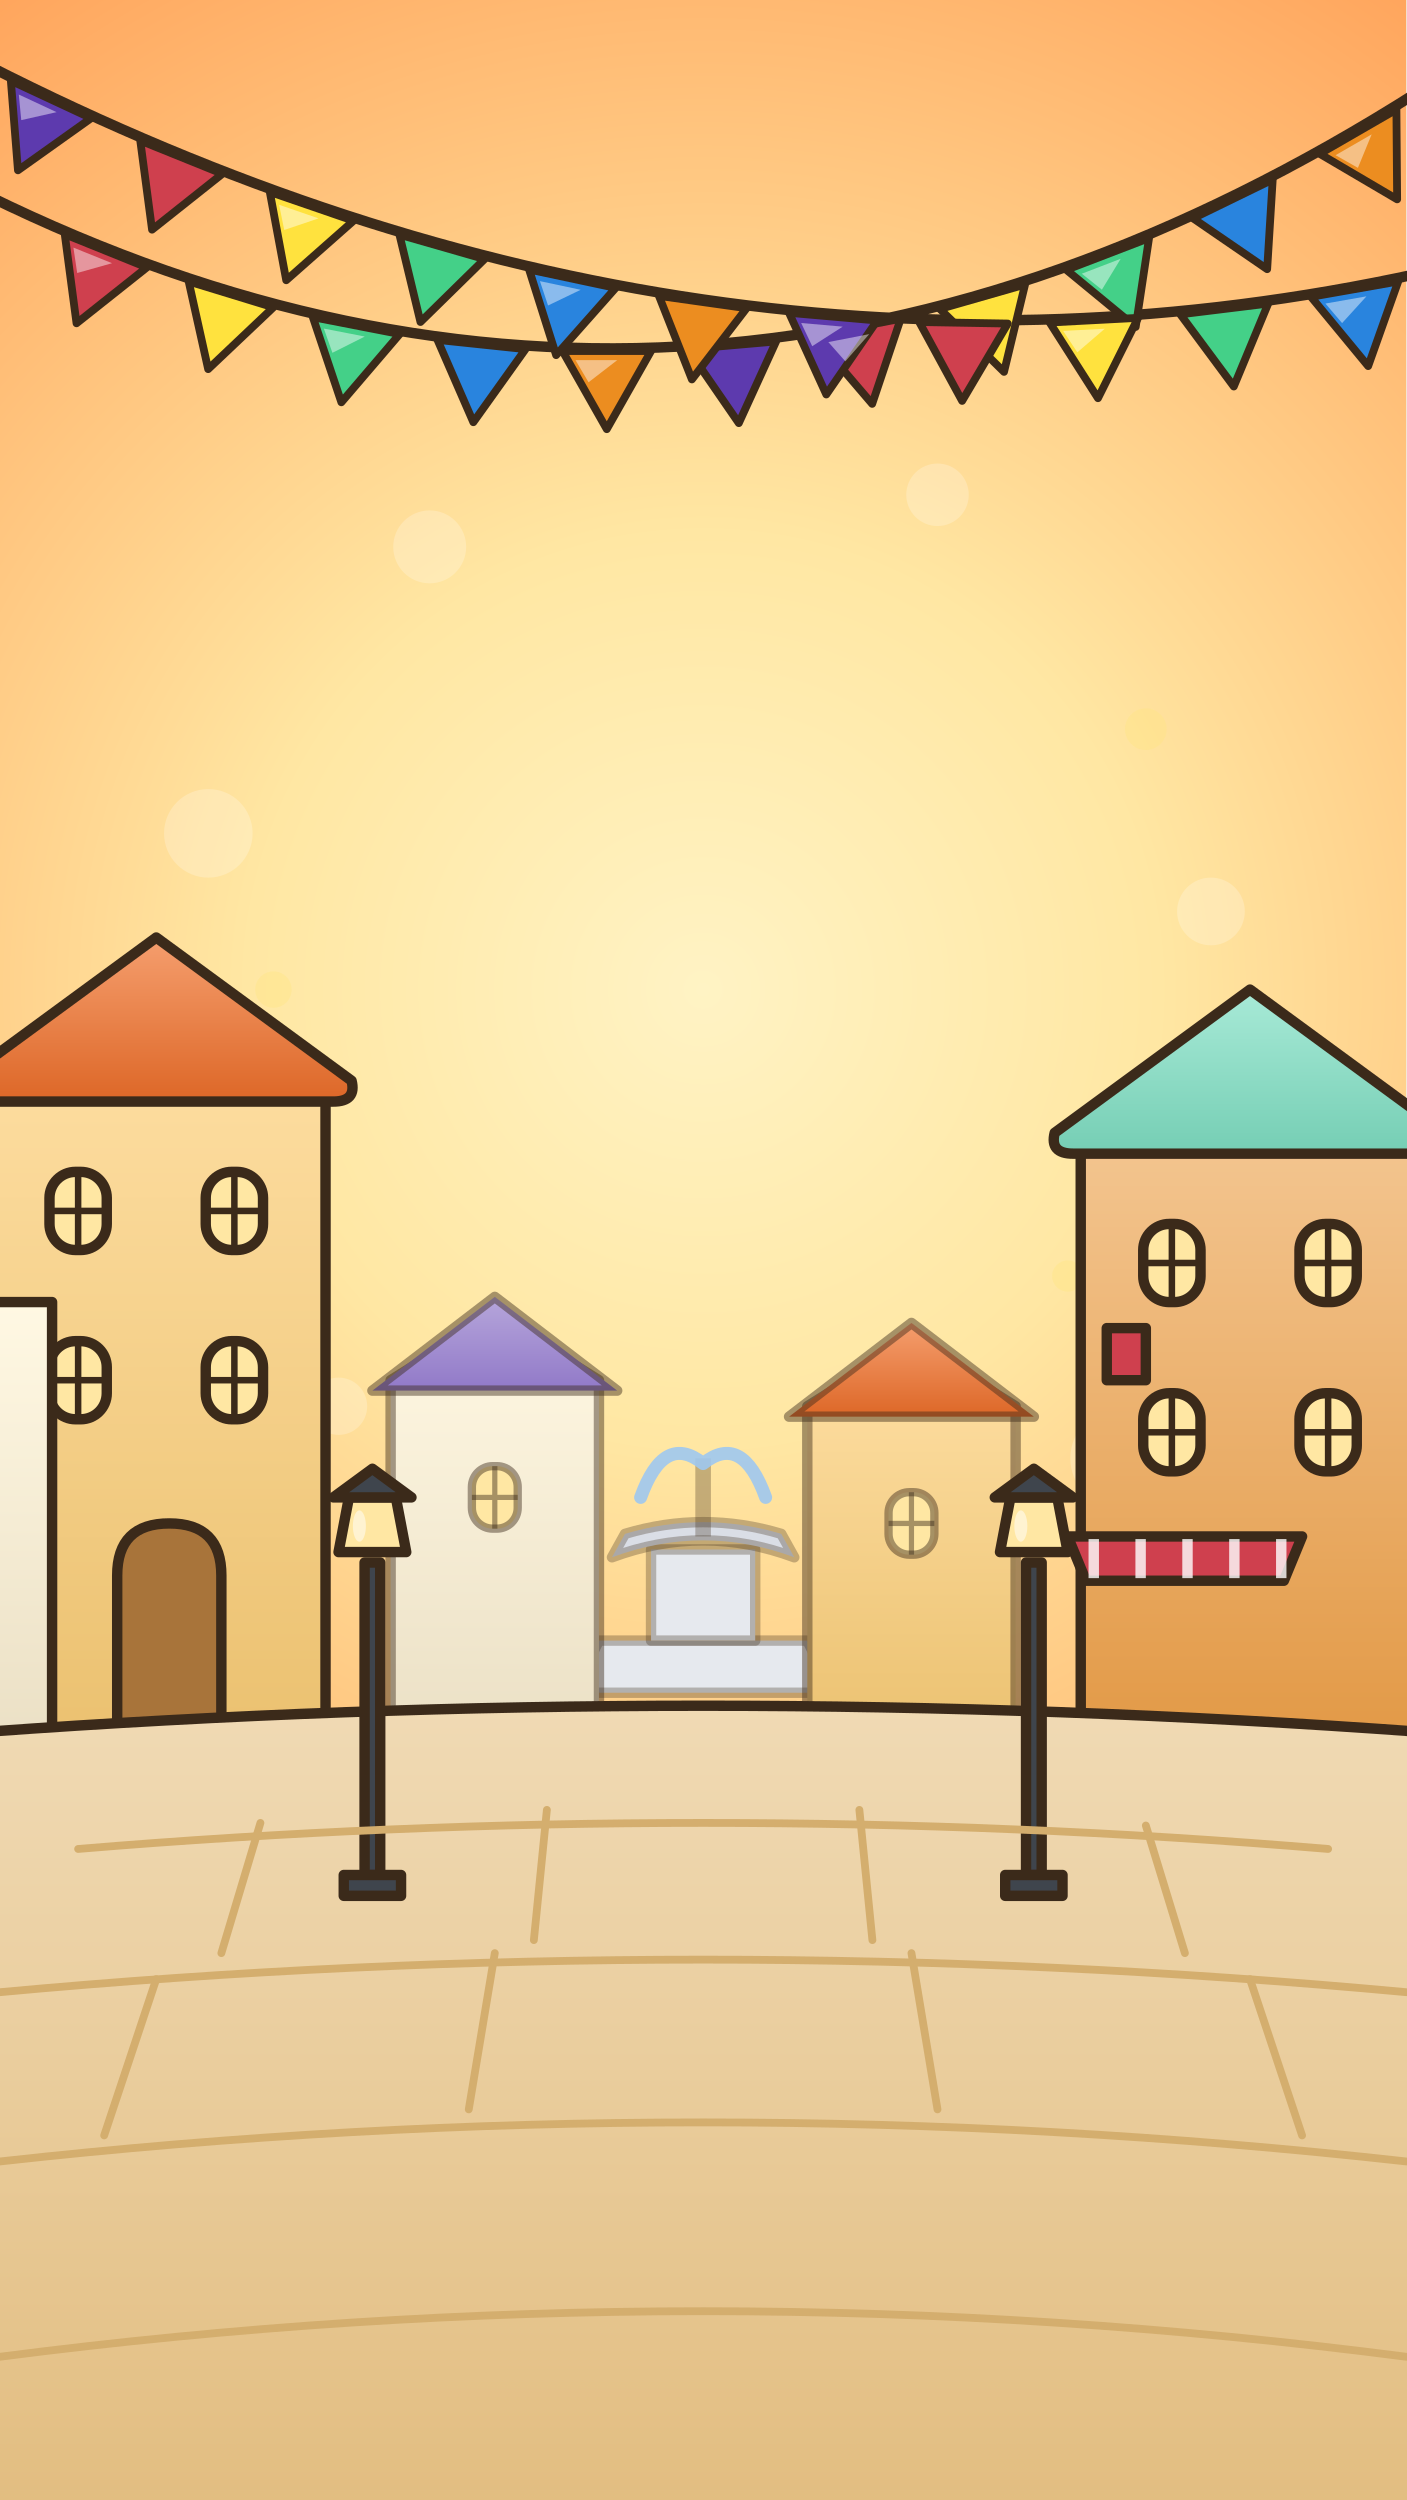
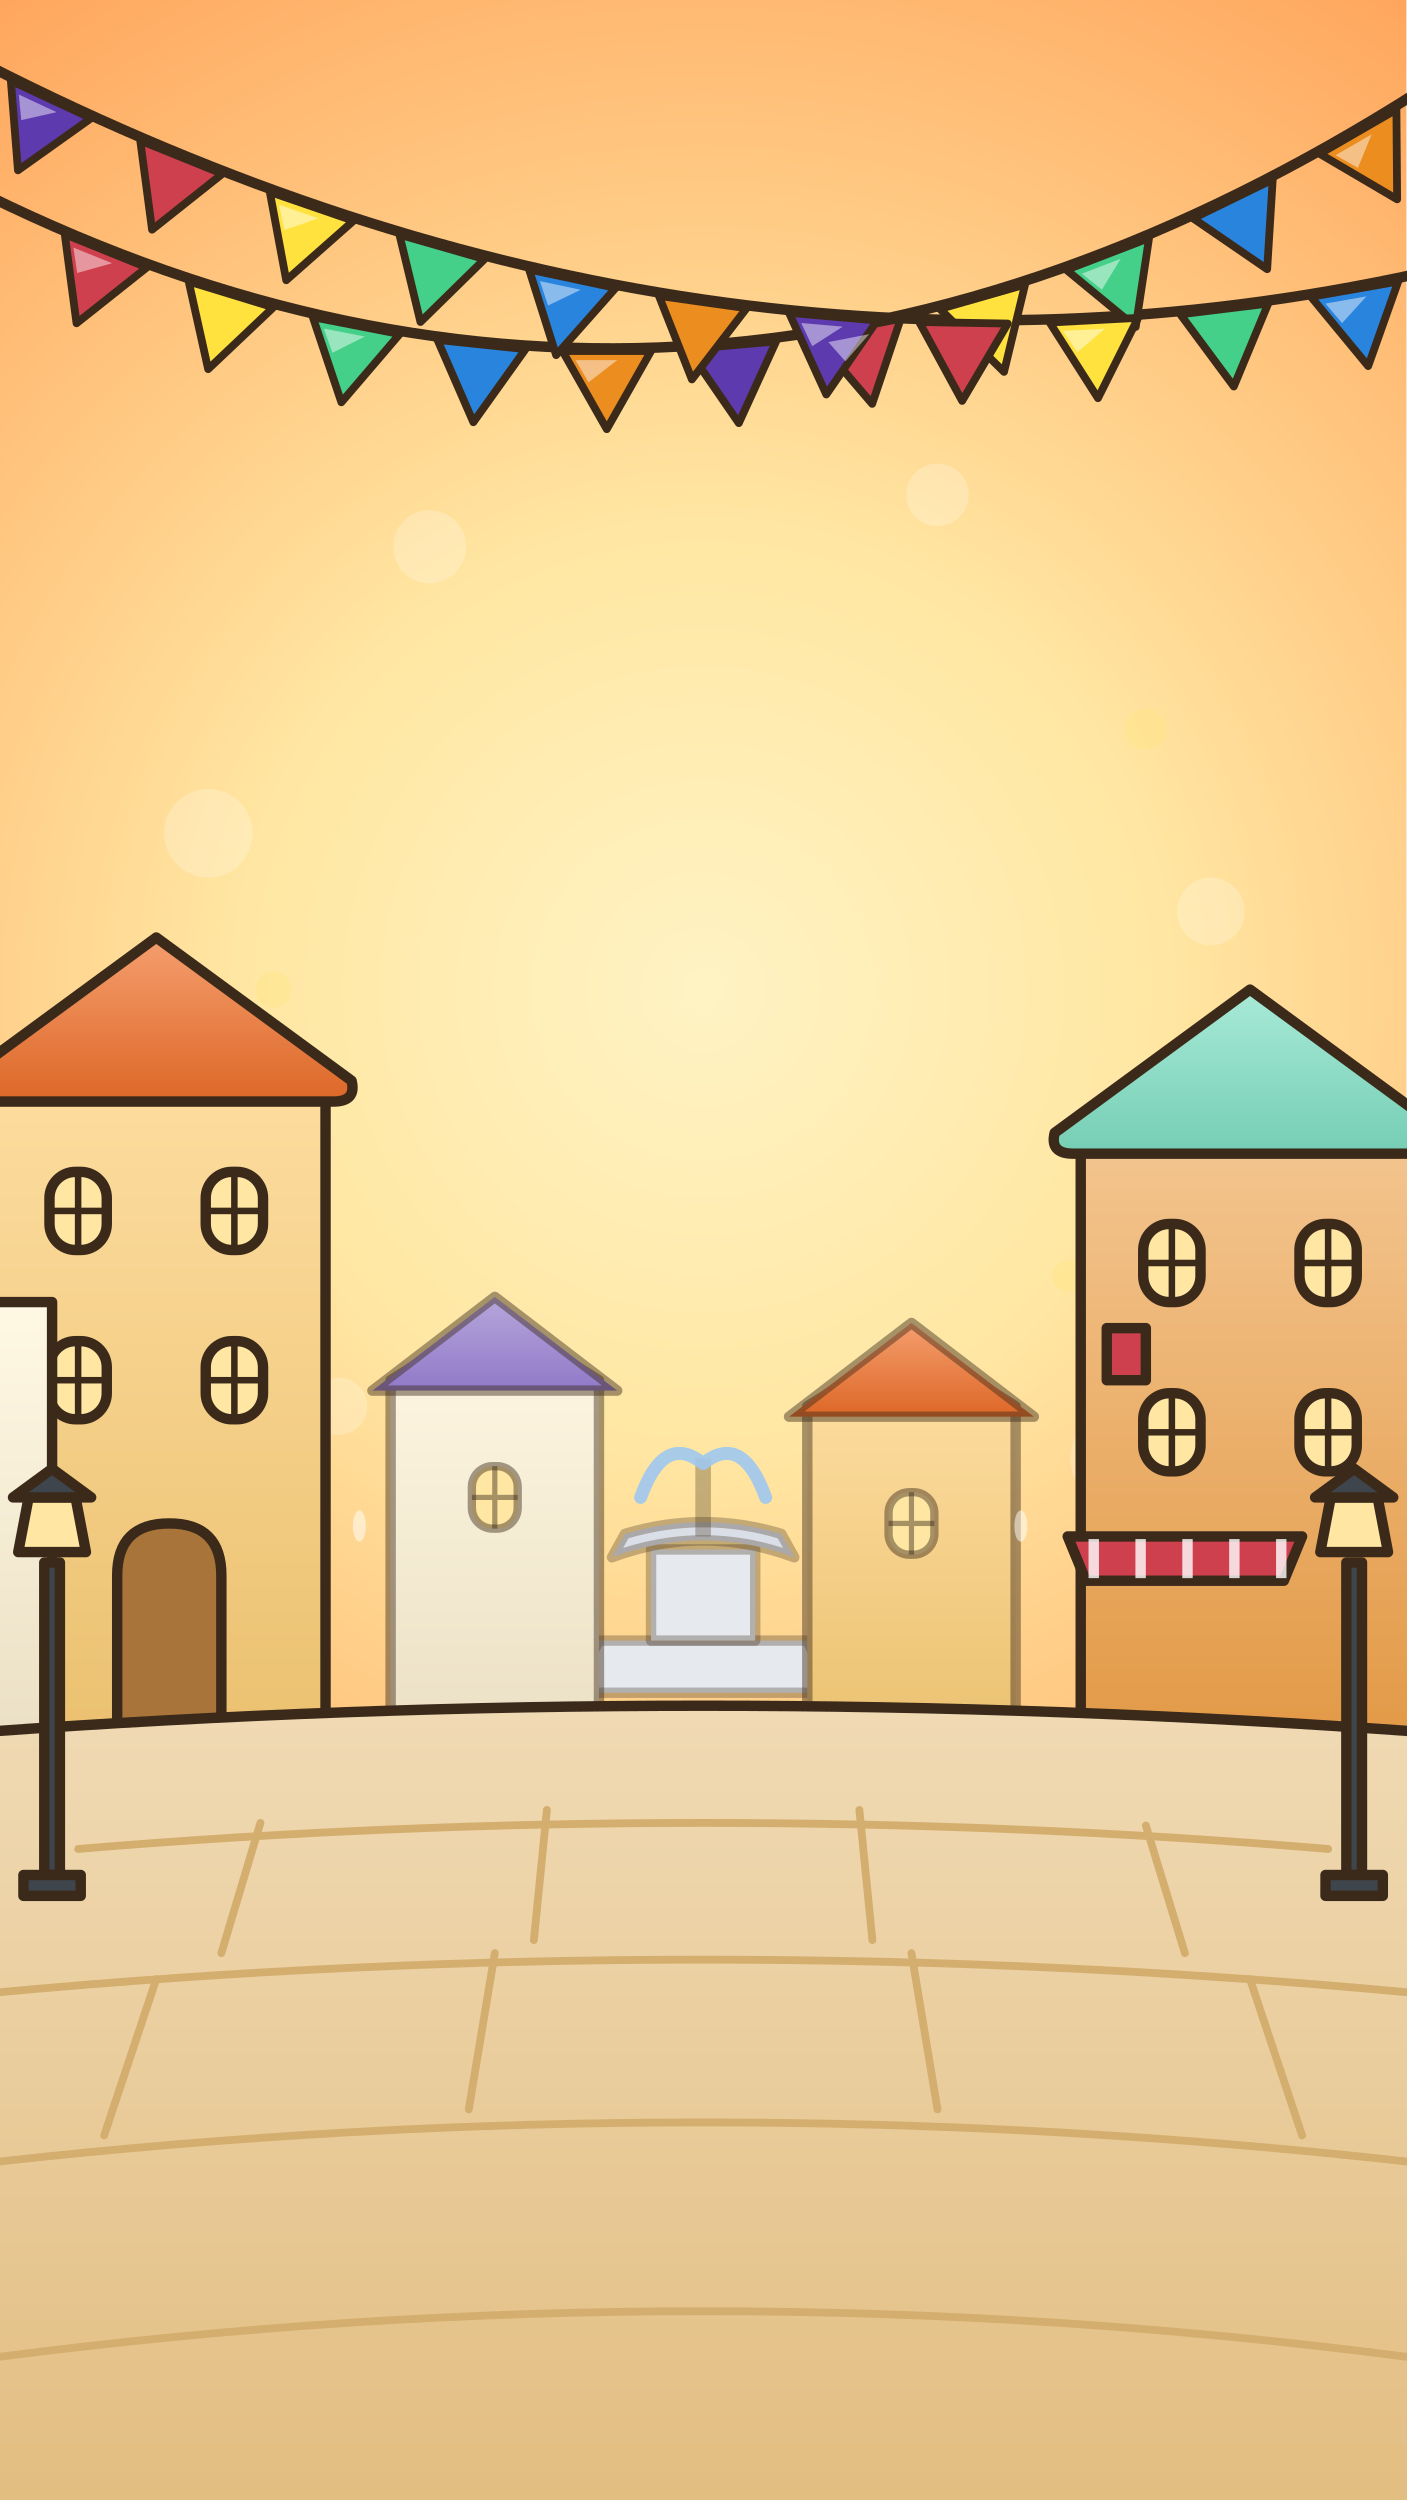
<svg xmlns="http://www.w3.org/2000/svg" viewBox="0 0 1080 1920" width="1080" height="1920">
  <defs>
    <radialGradient id="glow" cx="540" cy="760" r="1000" gradientUnits="userSpaceOnUse">
      <stop offset="0" stop-color="#FFF3C4" />
      <stop offset=".35" stop-color="#FFE7A3" />
      <stop offset="1" stop-color="#FF9E55" />
    </radialGradient>
    <linearGradient id="pz" x1="0" y1="0" x2="0" y2="1">
      <stop offset="0" stop-color="#F0DAB4" />
      <stop offset="1" stop-color="#E2BD80" />
    </linearGradient>
    <linearGradient id="fa" x1="0" y1="0" x2="0" y2="1">
      <stop offset="0" stop-color="#FFE0A5" />
      <stop offset="1" stop-color="#EBC170" />
    </linearGradient>
    <linearGradient id="fb" x1="0" y1="0" x2="0" y2="1">
      <stop offset="0" stop-color="#F6CC9B" />
      <stop offset="1" stop-color="#E29946" />
    </linearGradient>
    <linearGradient id="fc" x1="0" y1="0" x2="0" y2="1">
      <stop offset="0" stop-color="#FFF8E3" />
      <stop offset="1" stop-color="#EBE0C5" />
    </linearGradient>
    <linearGradient id="rf" x1="0" y1="0" x2="0" y2="1">
      <stop offset="0" stop-color="#F59E6E" />
      <stop offset="1" stop-color="#DD6727" />
    </linearGradient>
    <linearGradient id="rg" x1="0" y1="0" x2="0" y2="1">
      <stop offset="0" stop-color="#A8EAD7" />
      <stop offset="1" stop-color="#75CEB4" />
    </linearGradient>
    <linearGradient id="rv" x1="0" y1="0" x2="0" y2="1">
      <stop offset="0" stop-color="#B6A6DB" />
      <stop offset="1" stop-color="#9179C8" />
    </linearGradient>
    <g id="win">
      <rect x="-22" y="-30" width="44" height="60" rx="20" fill="#FFE7A3" />
      <path d="M-22 0H22M0-30V30" stroke-width="5" />
    </g>
    <path id="pen" d="M-34 2H34L0 62Z" />
    <path id="pg" d="M-24 9H8L-14 26Z" />
    <g id="lamp">
      <path d="M-6 0H6V240H-6Z" fill="#3F454D" />
      <path d="M-22 240H22V256H-22Z" fill="#3F454D" />
      <path d="M-26-8H26L18-50H-18Z" fill="#FFE7A3" />
      <path d="M-30-50H30L0-72Z" fill="#3F454D" />
    </g>
  </defs>
  <rect width="1080" height="1920" fill="url(#glow)" />
  <g fill="#FFFFFF" fill-opacity=".22">
    <circle cx="160" cy="640" r="34" />
    <circle cx="930" cy="700" r="26" />
    <circle cx="260" cy="1080" r="22" />
    <circle cx="860" cy="1120" r="38" />
    <circle cx="120" cy="880" r="18" />
    <circle cx="980" cy="920" r="20" />
    <circle cx="720" cy="380" r="24" />
    <circle cx="330" cy="420" r="28" />
  </g>
  <g fill="#FFE680" fill-opacity=".35">
    <circle cx="210" cy="760" r="14" />
    <circle cx="880" cy="560" r="16" />
    <circle cx="820" cy="980" r="12" />
    <circle cx="190" cy="1180" r="16" />
  </g>
  <g stroke="#3B2A1A" stroke-width="8" stroke-opacity=".3" stroke-linejoin="round">
    <path d="M440 1300H640L620 1260H460Z" fill="#E6E9EE" />
    <path d="M500 1260V1190H580V1260Z" fill="#E6E9EE" />
    <path d="M470 1196Q540 1170 610 1196L600 1178Q540 1160 480 1178Z" fill="#DADEE6" />
    <path d="M540 1180V1120" fill="none" stroke-width="12" />
    <path d="M540 1124Q510 1100 492 1150M540 1124Q570 1100 588 1150" fill="none" stroke="#9FC8F0" stroke-opacity=".9" stroke-width="10" stroke-linecap="round" />
  </g>
  <g stroke="#3B2A1A" stroke-width="8" stroke-linejoin="round">
    <path d="M-10 1340V820L120 760L250 820V1340Z" fill="url(#fa)" />
    <path d="M-30 830L120 720L270 830Q274 846 256 846H-16Q-34 846-30 830Z" fill="url(#rf)" />
    <use href="#win" transform="translate(60 930)" />
    <use href="#win" transform="translate(180 930)" />
    <use href="#win" transform="translate(60 1060)" />
    <use href="#win" transform="translate(180 1060)" />
    <path d="M90 1340V1210Q90 1170 130 1170Q170 1170 170 1210V1340Z" fill="#A8743A" />
    <path d="M-10 1340V1000H40V1340Z" fill="url(#fc)" />
    <path d="M1090 1340V860L960 800L830 860V1340Z" fill="url(#fb)" />
    <path d="M1110 870L960 760L810 870Q806 886 824 886H1096Q1114 886 1110 870Z" fill="url(#rg)" />
    <use href="#win" transform="translate(900 970)" />
    <use href="#win" transform="translate(1020 970)" />
    <use href="#win" transform="translate(900 1100)" />
    <use href="#win" transform="translate(1020 1100)" />
    <path d="M850 1020H880V1060H850Z" fill="#CF404E" />
    <path d="M820 1180H1000L986 1214H834Z" fill="#CF404E" />
    <path d="M840 1182V1212M876 1182V1212M912 1182V1212M948 1182V1212M984 1182V1212" stroke="#FFFFFF" stroke-width="8" stroke-opacity=".8" />
    <path d="M300 1340V1060L380 1010L460 1060V1340Z" fill="url(#fc)" stroke-opacity=".45" />
    <path d="M286 1068L380 996L474 1068Z" fill="url(#rv)" stroke-opacity=".45" />
    <path d="M620 1340V1080L700 1030L780 1080V1340Z" fill="url(#fa)" stroke-opacity=".45" />
    <path d="M606 1088L700 1016L794 1088Z" fill="url(#rf)" stroke-opacity=".45" />
    <g stroke-opacity=".45">
      <use href="#win" transform="translate(380 1150) scale(.8)" />
      <use href="#win" transform="translate(700 1170) scale(.8)" />
    </g>
    <path d="M-10 1330Q540 1290 1090 1330V1930H-10Z" fill="url(#pz)" />
  </g>
  <g stroke="#3B2A1A" stroke-width="8" stroke-linejoin="round">
-     <use href="#lamp" transform="translate(286 1200)" />
-     <use href="#lamp" transform="translate(794 1200)" />
+     <use href="#lamp" transform="translate(40 1200)" />
+     <use href="#lamp" transform="translate(1040 1200)" />
  </g>
  <g fill="#FFFFFF" fill-opacity=".5">
    <ellipse cx="276" cy="1172" rx="5" ry="12" />
    <ellipse cx="784" cy="1172" rx="5" ry="12" />
  </g>
  <g fill="none" stroke="#D4AE6E" stroke-width="6" stroke-linecap="round">
    <path d="M60 1420Q540 1380 1020 1420M0 1530Q540 1480 1080 1530M0 1660Q540 1600 1080 1660M0 1810Q540 1740 1080 1810" />
    <path d="M200 1400L170 1500M420 1390L410 1490M660 1390L670 1490M880 1402L910 1500M120 1520L80 1640M380 1500L360 1620M700 1500L720 1620M960 1520L1000 1640" />
  </g>
  <g stroke="#3B2A1A" stroke-width="6" stroke-linejoin="round">
    <path d="M-10 150Q540 420 1090 70M-10 50Q540 330 1090 210" fill="none" stroke-width="8" />
    <use href="#pen" transform="translate(82 190.8) rotate(22)" fill="#CF404E" />
    <use href="#pen" transform="translate(178 224.2) rotate(17)" fill="#FFE23E" />
    <use href="#pen" transform="translate(274 248.1) rotate(11)" fill="#44D088" />
    <use href="#pen" transform="translate(370 262.6) rotate(6)" fill="#2984DE" />
    <use href="#pen" transform="translate(466 267.6) rotate(0)" fill="#EC8D20" />
    <use href="#pen" transform="translate(562 263.2) rotate(-5)" fill="#5D3AAE" />
    <use href="#pen" transform="translate(658 249.3) rotate(-11)" fill="#CF404E" />
    <use href="#pen" transform="translate(754 226) rotate(-16)" fill="#FFE23E" />
    <use href="#pen" transform="translate(850 193.2) rotate(-21)" fill="#44D088" />
    <use href="#pen" transform="translate(946 151) rotate(-26)" fill="#2984DE" />
    <use href="#pen" transform="translate(1042 99.4) rotate(-30)" fill="#EC8D20" />
    <use href="#pen" transform="translate(40 74.6) rotate(25)" fill="#5D3AAE" />
    <use href="#pen" transform="translate(140 118.9) rotate(22)" fill="#CF404E" />
    <use href="#pen" transform="translate(240 156.6) rotate(19)" fill="#FFE23E" />
    <use href="#pen" transform="translate(340 187.7) rotate(16)" fill="#44D088" />
    <use href="#pen" transform="translate(440 212.1) rotate(12)" fill="#2984DE" />
    <use href="#pen" transform="translate(540 230) rotate(8)" fill="#EC8D20" />
    <use href="#pen" transform="translate(640 241.2) rotate(5)" fill="#5D3AAE" />
    <use href="#pen" transform="translate(740 245.9) rotate(1)" fill="#CF404E" />
    <use href="#pen" transform="translate(840 243.9) rotate(-3)" fill="#FFE23E" />
    <use href="#pen" transform="translate(940 235.3) rotate(-7)" fill="#44D088" />
    <use href="#pen" transform="translate(1040 220.1) rotate(-10)" fill="#2984DE" />
  </g>
  <g fill="#FFFFFF" fill-opacity=".45">
    <use href="#pg" transform="translate(82 190.8) rotate(22)" />
    <use href="#pg" transform="translate(274 248.1) rotate(11)" />
    <use href="#pg" transform="translate(466 267.6) rotate(0)" />
    <use href="#pg" transform="translate(658 249.3) rotate(-11)" />
    <use href="#pg" transform="translate(850 193.2) rotate(-21)" />
    <use href="#pg" transform="translate(1042 99.4) rotate(-30)" />
    <use href="#pg" transform="translate(40 74.6) rotate(25)" />
    <use href="#pg" transform="translate(240 156.6) rotate(19)" />
    <use href="#pg" transform="translate(440 212.1) rotate(12)" />
    <use href="#pg" transform="translate(640 241.2) rotate(5)" />
    <use href="#pg" transform="translate(840 243.9) rotate(-3)" />
    <use href="#pg" transform="translate(1040 220.1) rotate(-10)" />
  </g>
</svg>
